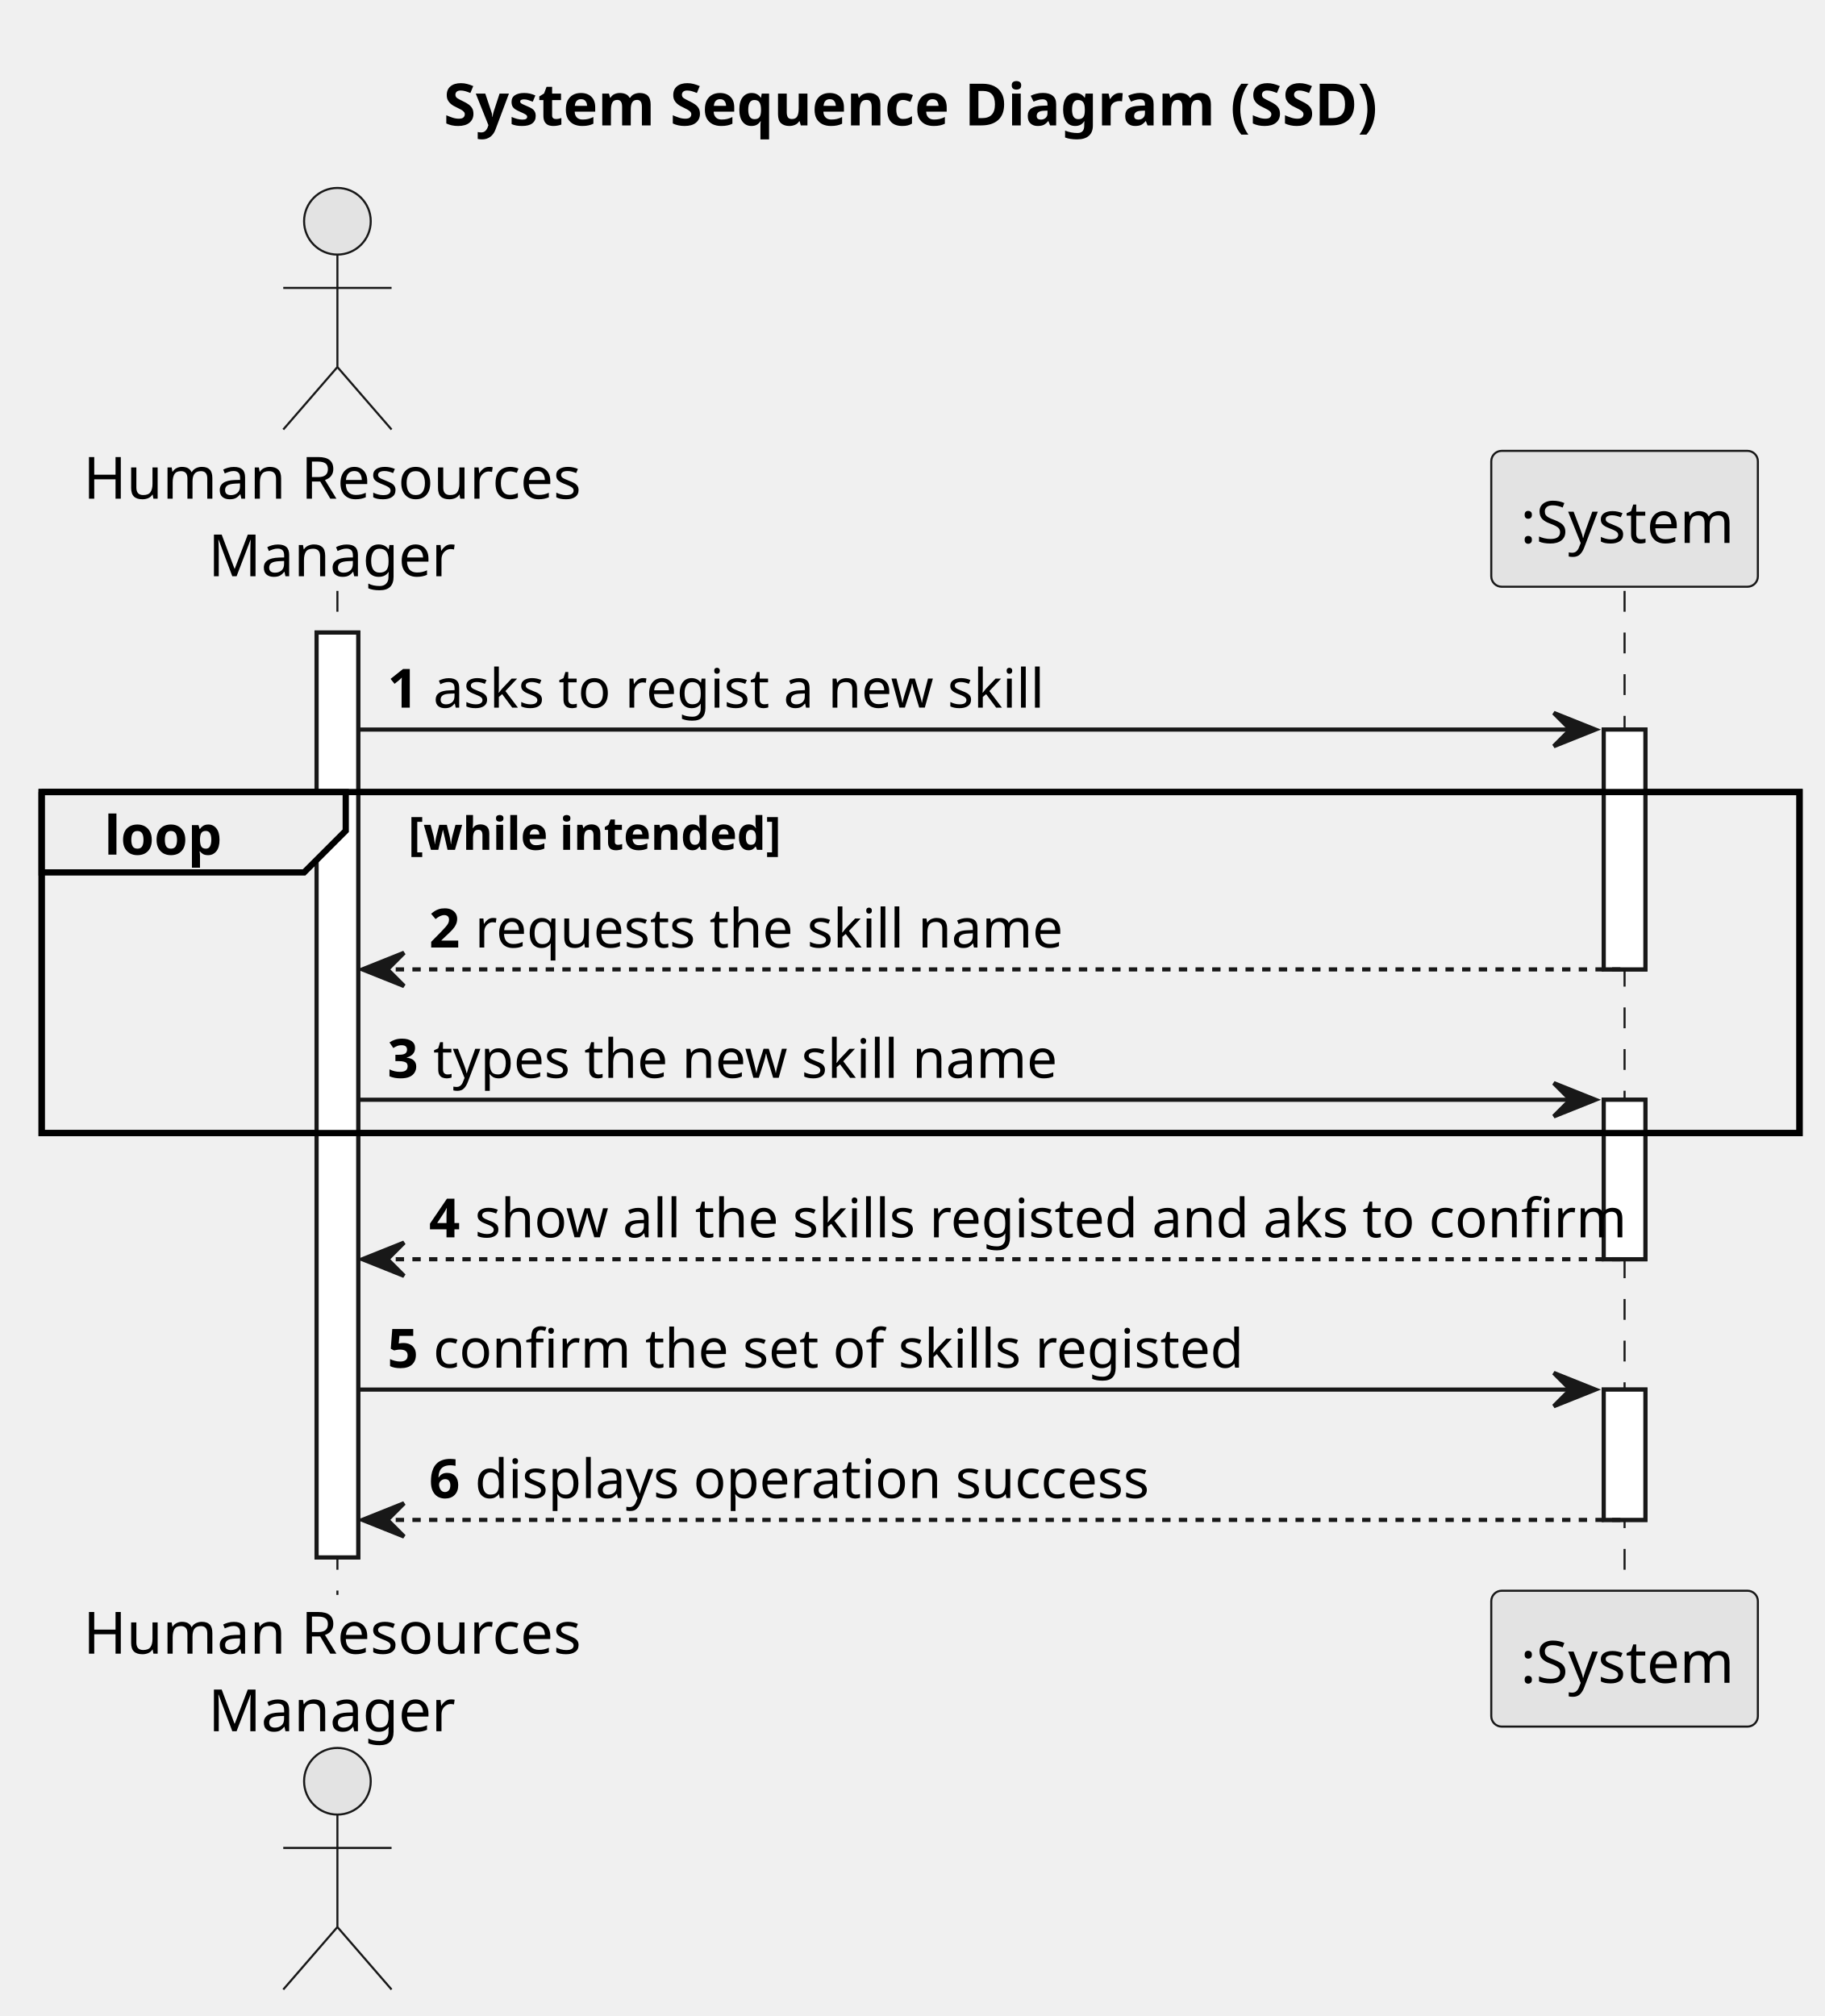
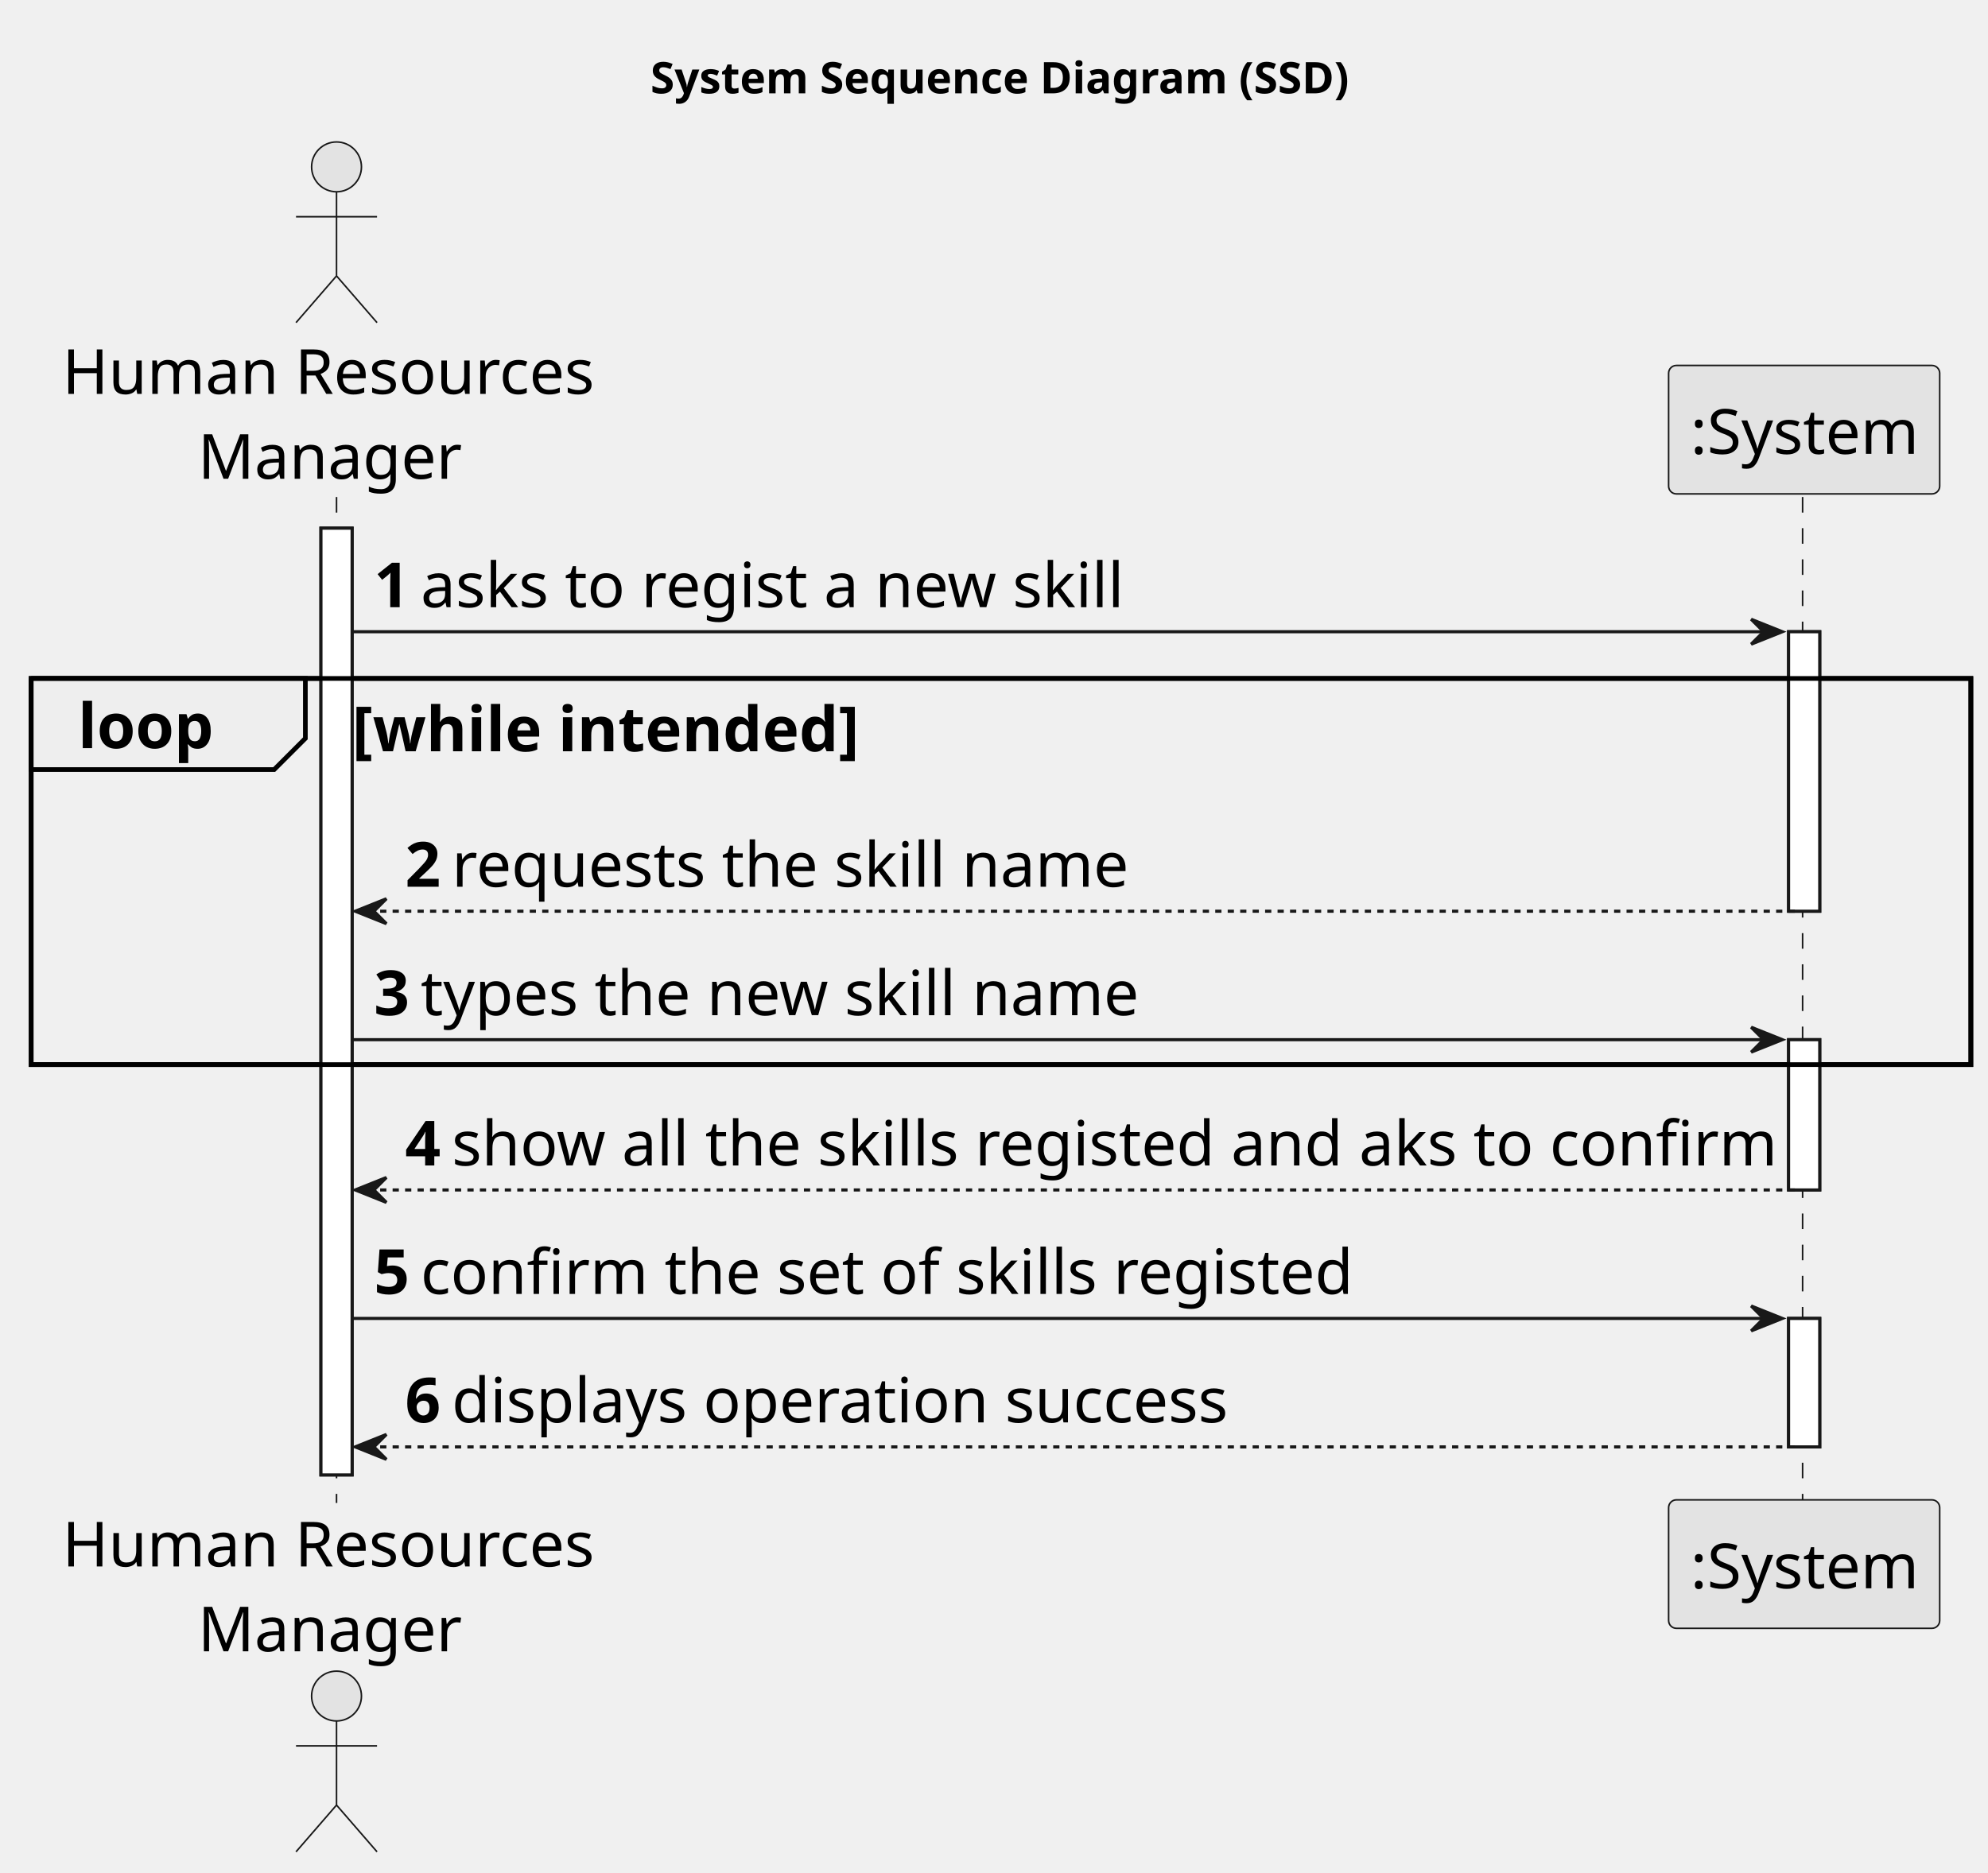
- <svg xmlns="http://www.w3.org/2000/svg" contentStyleType="text/css" height="484px" preserveAspectRatio="none" style="width:438px;height:484px;background:#FFFFFF;" version="1.1" viewBox="0 0 438 484" width="438px" zoomAndPan="magnify">
+ <svg xmlns="http://www.w3.org/2000/svg" contentStyleType="text/css" height="601px" preserveAspectRatio="none" style="width:638px;height:601px;background:#FFFFFF;" version="1.1" viewBox="0 0 638 601" width="638px" zoomAndPan="magnify">
  <defs />
  <g>
-     <text fill="#000000" font-family="sans-serif" font-size="14" font-weight="bold" lengthAdjust="spacing" textLength="228" x="106.5" y="30.107">System Sequence Diagram (SSD)</text>
-     <rect fill="#FFFFFF" height="222.037" style="stroke:#181818;stroke-width:1.0;" width="10" x="76" y="151.863" />
-     <rect fill="#FFFFFF" height="57.582" style="stroke:#181818;stroke-width:1.0;" width="10" x="385" y="175.154" />
-     <rect fill="#FFFFFF" height="38.291" style="stroke:#181818;stroke-width:1.0;" width="10" x="385" y="264.027" />
-     <rect fill="#FFFFFF" height="31.291" style="stroke:#181818;stroke-width:1.0;" width="10" x="385" y="333.609" />
-     <rect fill="none" height="81.873" style="stroke:#000000;stroke-width:1.5;" width="422" x="10" y="190.154" />
-     <line style="stroke:#181818;stroke-width:0.5;stroke-dasharray:5.0,5.0;" x1="81" x2="81" y1="141.863" y2="382.9" />
-     <line style="stroke:#181818;stroke-width:0.5;stroke-dasharray:5.0,5.0;" x1="390" x2="390" y1="141.863" y2="382.9" />
-     <text fill="#000000" font-family="sans-serif" font-size="14" lengthAdjust="spacing" textLength="116" x="20" y="119.728">Human Resources</text>
-     <text fill="#000000" font-family="sans-serif" font-size="14" lengthAdjust="spacing" textLength="56" x="50" y="138.35">Manager</text>
-     <ellipse cx="81" cy="53.121" fill="#E3E3E3" rx="8" ry="8" style="stroke:#181818;stroke-width:0.5;" />
-     <path d="M81,61.121 L81,88.121 M68,69.121 L94,69.121 M81,88.121 L68,103.121 M81,88.121 L94,103.121 " fill="none" style="stroke:#181818;stroke-width:0.5;" />
-     <text fill="#000000" font-family="sans-serif" font-size="14" lengthAdjust="spacing" textLength="116" x="20" y="397.008">Human Resources</text>
-     <text fill="#000000" font-family="sans-serif" font-size="14" lengthAdjust="spacing" textLength="56" x="50" y="415.629">Manager</text>
-     <ellipse cx="81" cy="427.643" fill="#E3E3E3" rx="8" ry="8" style="stroke:#181818;stroke-width:0.5;" />
-     <path d="M81,435.643 L81,462.643 M68,443.643 L94,443.643 M81,462.643 L68,477.643 M81,462.643 L94,477.643 " fill="none" style="stroke:#181818;stroke-width:0.5;" />
-     <rect fill="#E3E3E3" height="32.621" rx="2.5" ry="2.5" style="stroke:#181818;stroke-width:0.5;" width="64" x="358" y="108.242" />
-     <text fill="#000000" font-family="sans-serif" font-size="14" lengthAdjust="spacing" textLength="50" x="365" y="130.35">:System</text>
-     <rect fill="#E3E3E3" height="32.621" rx="2.5" ry="2.5" style="stroke:#181818;stroke-width:0.5;" width="64" x="358" y="381.9" />
-     <text fill="#000000" font-family="sans-serif" font-size="14" lengthAdjust="spacing" textLength="50" x="365" y="404.008">:System</text>
-     <rect fill="#FFFFFF" height="222.037" style="stroke:#181818;stroke-width:1.0;" width="10" x="76" y="151.863" />
-     <rect fill="#FFFFFF" height="57.582" style="stroke:#181818;stroke-width:1.0;" width="10" x="385" y="175.154" />
-     <rect fill="#FFFFFF" height="38.291" style="stroke:#181818;stroke-width:1.0;" width="10" x="385" y="264.027" />
-     <rect fill="#FFFFFF" height="31.291" style="stroke:#181818;stroke-width:1.0;" width="10" x="385" y="333.609" />
-     <polygon fill="#181818" points="373,171.154,383,175.154,373,179.154,377,175.154" style="stroke:#181818;stroke-width:1.0;" />
-     <line style="stroke:#181818;stroke-width:1.0;" x1="86" x2="379" y1="175.154" y2="175.154" />
-     <text fill="#000000" font-family="sans-serif" font-size="13" font-weight="bold" lengthAdjust="spacing" textLength="7" x="93" y="169.892">1</text>
-     <text fill="#000000" font-family="sans-serif" font-size="13" lengthAdjust="spacing" textLength="144" x="104" y="169.892">asks to regist a new skill</text>
-     <path d="M10,190.154 L83,190.154 L83,199.445 L73,209.445 L10,209.445 L10,190.154 " fill="#EEEEEE" style="stroke:#000000;stroke-width:1.5;" />
-     <rect fill="none" height="81.873" style="stroke:#000000;stroke-width:1.5;" width="422" x="10" y="190.154" />
-     <text fill="#000000" font-family="sans-serif" font-size="13" font-weight="bold" lengthAdjust="spacing" textLength="28" x="25" y="205.183">loop</text>
-     <text fill="#000000" font-family="sans-serif" font-size="11" font-weight="bold" lengthAdjust="spacing" textLength="90" x="98" y="204.024">[while intended]</text>
-     <polygon fill="#181818" points="97,228.736,87,232.736,97,236.736,93,232.736" style="stroke:#181818;stroke-width:1.0;" />
-     <line style="stroke:#181818;stroke-width:1.0;stroke-dasharray:2.0,2.0;" x1="91" x2="389" y1="232.736" y2="232.736" />
-     <text fill="#000000" font-family="sans-serif" font-size="13" font-weight="bold" lengthAdjust="spacing" textLength="7" x="103" y="227.474">2</text>
-     <text fill="#000000" font-family="sans-serif" font-size="13" lengthAdjust="spacing" textLength="135" x="114" y="227.474">requests the skill name</text>
-     <polygon fill="#181818" points="373,260.027,383,264.027,373,268.027,377,264.027" style="stroke:#181818;stroke-width:1.0;" />
-     <line style="stroke:#181818;stroke-width:1.0;" x1="86" x2="379" y1="264.027" y2="264.027" />
-     <text fill="#000000" font-family="sans-serif" font-size="13" font-weight="bold" lengthAdjust="spacing" textLength="7" x="93" y="258.765">3</text>
-     <text fill="#000000" font-family="sans-serif" font-size="13" lengthAdjust="spacing" textLength="144" x="104" y="258.765">types the new skill name</text>
-     <polygon fill="#181818" points="97,298.318,87,302.318,97,306.318,93,302.318" style="stroke:#181818;stroke-width:1.0;" />
-     <line style="stroke:#181818;stroke-width:1.0;stroke-dasharray:2.0,2.0;" x1="91" x2="389" y1="302.318" y2="302.318" />
-     <text fill="#000000" font-family="sans-serif" font-size="13" font-weight="bold" lengthAdjust="spacing" textLength="7" x="103" y="297.056">4</text>
-     <text fill="#000000" font-family="sans-serif" font-size="13" lengthAdjust="spacing" textLength="264" x="114" y="297.056">show all the skills registed and aks to confirm</text>
-     <polygon fill="#181818" points="373,329.609,383,333.609,373,337.609,377,333.609" style="stroke:#181818;stroke-width:1.0;" />
-     <line style="stroke:#181818;stroke-width:1.0;" x1="86" x2="379" y1="333.609" y2="333.609" />
-     <text fill="#000000" font-family="sans-serif" font-size="13" font-weight="bold" lengthAdjust="spacing" textLength="7" x="93" y="328.347">5</text>
-     <text fill="#000000" font-family="sans-serif" font-size="13" lengthAdjust="spacing" textLength="184" x="104" y="328.347">confirm the set of skills registed</text>
-     <polygon fill="#181818" points="97,360.9,87,364.9,97,368.9,93,364.9" style="stroke:#181818;stroke-width:1.0;" />
-     <line style="stroke:#181818;stroke-width:1.0;stroke-dasharray:2.0,2.0;" x1="91" x2="389" y1="364.9" y2="364.9" />
-     <text fill="#000000" font-family="sans-serif" font-size="13" font-weight="bold" lengthAdjust="spacing" textLength="7" x="103" y="359.638">6</text>
-     <text fill="#000000" font-family="sans-serif" font-size="13" lengthAdjust="spacing" textLength="158" x="114" y="359.638">displays operation success</text>
+     <text fill="#000000" font-family="sans-serif" font-size="14" font-weight="bold" lengthAdjust="spacing" textLength="224" x="208.75" y="29.966">System Sequence Diagram (SSD)</text>
+     <rect fill="#FFFFFF" height="303.92" style="stroke:#181818;stroke-width:1.0;" width="10" x="103" y="169.548" />
+     <rect fill="#FFFFFF" height="89.72" style="stroke:#181818;stroke-width:1.0;" width="10" x="574" y="202.788" />
+     <rect fill="#FFFFFF" height="48.24" style="stroke:#181818;stroke-width:1.0;" width="10" x="574" y="333.748" />
+     <rect fill="#FFFFFF" height="41.24" style="stroke:#181818;stroke-width:1.0;" width="10" x="574" y="423.228" />
+     <rect fill="none" height="123.96" style="stroke:#000000;stroke-width:1.5;" width="622.5" x="10" y="217.788" />
+     <line style="stroke:#181818;stroke-width:0.5;stroke-dasharray:5.0,5.0;" x1="108" x2="108" y1="159.548" y2="482.468" />
+     <line style="stroke:#181818;stroke-width:0.5;stroke-dasharray:5.0,5.0;" x1="578.5" x2="578.5" y1="159.548" y2="482.468" />
+     <text fill="#000000" font-family="sans-serif" font-size="20" lengthAdjust="spacing" textLength="170" x="20" y="126.448">Human Resources</text>
+     <text fill="#000000" font-family="sans-serif" font-size="20" lengthAdjust="spacing" textLength="83" x="63.5" y="153.688">Manager</text>
+     <ellipse cx="108" cy="53.568" fill="#E3E3E3" rx="8" ry="8" style="stroke:#181818;stroke-width:0.5;" />
+     <path d="M108,61.568 L108,88.568 M95,69.568 L121,69.568 M108,88.568 L95,103.568 M108,88.568 L121,103.568 " fill="none" style="stroke:#181818;stroke-width:0.5;" />
+     <text fill="#000000" font-family="sans-serif" font-size="20" lengthAdjust="spacing" textLength="170" x="20" y="502.848">Human Resources</text>
+     <text fill="#000000" font-family="sans-serif" font-size="20" lengthAdjust="spacing" textLength="83" x="63.5" y="530.088">Manager</text>
+     <ellipse cx="108" cy="544.448" fill="#E3E3E3" rx="8" ry="8" style="stroke:#181818;stroke-width:0.5;" />
+     <path d="M108,552.448 L108,579.448 M95,560.448 L121,560.448 M108,579.448 L95,594.448 M108,579.448 L121,594.448 " fill="none" style="stroke:#181818;stroke-width:0.5;" />
+     <rect fill="#E3E3E3" height="41.24" rx="2.5" ry="2.5" style="stroke:#181818;stroke-width:0.5;" width="87" x="535.5" y="117.308" />
+     <text fill="#000000" font-family="sans-serif" font-size="20" lengthAdjust="spacing" textLength="73" x="542.5" y="145.688">:System</text>
+     <rect fill="#E3E3E3" height="41.24" rx="2.5" ry="2.5" style="stroke:#181818;stroke-width:0.5;" width="87" x="535.5" y="481.468" />
+     <text fill="#000000" font-family="sans-serif" font-size="20" lengthAdjust="spacing" textLength="73" x="542.5" y="509.848">:System</text>
+     <rect fill="#FFFFFF" height="303.92" style="stroke:#181818;stroke-width:1.0;" width="10" x="103" y="169.548" />
+     <rect fill="#FFFFFF" height="89.72" style="stroke:#181818;stroke-width:1.0;" width="10" x="574" y="202.788" />
+     <rect fill="#FFFFFF" height="48.24" style="stroke:#181818;stroke-width:1.0;" width="10" x="574" y="333.748" />
+     <rect fill="#FFFFFF" height="41.24" style="stroke:#181818;stroke-width:1.0;" width="10" x="574" y="423.228" />
+     <polygon fill="#181818" points="562,198.788,572,202.788,562,206.788,566,202.788" style="stroke:#181818;stroke-width:1.0;" />
+     <line style="stroke:#181818;stroke-width:1.0;" x1="113" x2="568" y1="202.788" y2="202.788" />
+     <text fill="#000000" font-family="sans-serif" font-size="20" font-weight="bold" lengthAdjust="spacing" textLength="11" x="120" y="194.928">1</text>
+     <text fill="#000000" font-family="sans-serif" font-size="20" lengthAdjust="spacing" textLength="225" x="135" y="194.928">asks to regist a new skill</text>
+     <path d="M10,217.788 L98,217.788 L98,237.028 L88,247.028 L10,247.028 L10,217.788 " fill="#EEEEEE" style="stroke:#000000;stroke-width:1.5;" />
+     <rect fill="none" height="123.96" style="stroke:#000000;stroke-width:1.5;" width="622.5" x="10" y="217.788" />
+     <text fill="#000000" font-family="sans-serif" font-size="20" font-weight="bold" lengthAdjust="spacing" textLength="43" x="25" y="240.168">loop</text>
+     <text fill="#000000" font-family="sans-serif" font-size="20" font-weight="bold" lengthAdjust="spacing" textLength="164" x="113" y="241.168">[while intended]</text>
+     <polygon fill="#181818" points="124,288.508,114,292.508,124,296.508,120,292.508" style="stroke:#181818;stroke-width:1.0;" />
+     <line style="stroke:#181818;stroke-width:1.0;stroke-dasharray:2.0,2.0;" x1="118" x2="578" y1="292.508" y2="292.508" />
+     <text fill="#000000" font-family="sans-serif" font-size="20" font-weight="bold" lengthAdjust="spacing" textLength="11" x="130" y="284.648">2</text>
+     <text fill="#000000" font-family="sans-serif" font-size="20" lengthAdjust="spacing" textLength="215" x="145" y="284.648">requests the skill name</text>
+     <polygon fill="#181818" points="562,329.748,572,333.748,562,337.748,566,333.748" style="stroke:#181818;stroke-width:1.0;" />
+     <line style="stroke:#181818;stroke-width:1.0;" x1="113" x2="568" y1="333.748" y2="333.748" />
+     <text fill="#000000" font-family="sans-serif" font-size="20" font-weight="bold" lengthAdjust="spacing" textLength="11" x="120" y="325.888">3</text>
+     <text fill="#000000" font-family="sans-serif" font-size="20" lengthAdjust="spacing" textLength="228" x="135" y="325.888">types the new skill name</text>
+     <polygon fill="#181818" points="124,377.988,114,381.988,124,385.988,120,381.988" style="stroke:#181818;stroke-width:1.0;" />
+     <line style="stroke:#181818;stroke-width:1.0;stroke-dasharray:2.0,2.0;" x1="118" x2="578" y1="381.988" y2="381.988" />
+     <text fill="#000000" font-family="sans-serif" font-size="20" font-weight="bold" lengthAdjust="spacing" textLength="11" x="130" y="374.128">4</text>
+     <text fill="#000000" font-family="sans-serif" font-size="20" lengthAdjust="spacing" textLength="422" x="145" y="374.128">show all the skills registed and aks to confirm</text>
+     <polygon fill="#181818" points="562,419.228,572,423.228,562,427.228,566,423.228" style="stroke:#181818;stroke-width:1.0;" />
+     <line style="stroke:#181818;stroke-width:1.0;" x1="113" x2="568" y1="423.228" y2="423.228" />
+     <text fill="#000000" font-family="sans-serif" font-size="20" font-weight="bold" lengthAdjust="spacing" textLength="11" x="120" y="415.368">5</text>
+     <text fill="#000000" font-family="sans-serif" font-size="20" lengthAdjust="spacing" textLength="297" x="135" y="415.368">confirm the set of skills registed</text>
+     <polygon fill="#181818" points="124,460.468,114,464.468,124,468.468,120,464.468" style="stroke:#181818;stroke-width:1.0;" />
+     <line style="stroke:#181818;stroke-width:1.0;stroke-dasharray:2.0,2.0;" x1="118" x2="578" y1="464.468" y2="464.468" />
+     <text fill="#000000" font-family="sans-serif" font-size="20" font-weight="bold" lengthAdjust="spacing" textLength="11" x="130" y="456.608">6</text>
+     <text fill="#000000" font-family="sans-serif" font-size="20" lengthAdjust="spacing" textLength="248" x="145" y="456.608">displays operation success</text>
  </g>
</svg>
